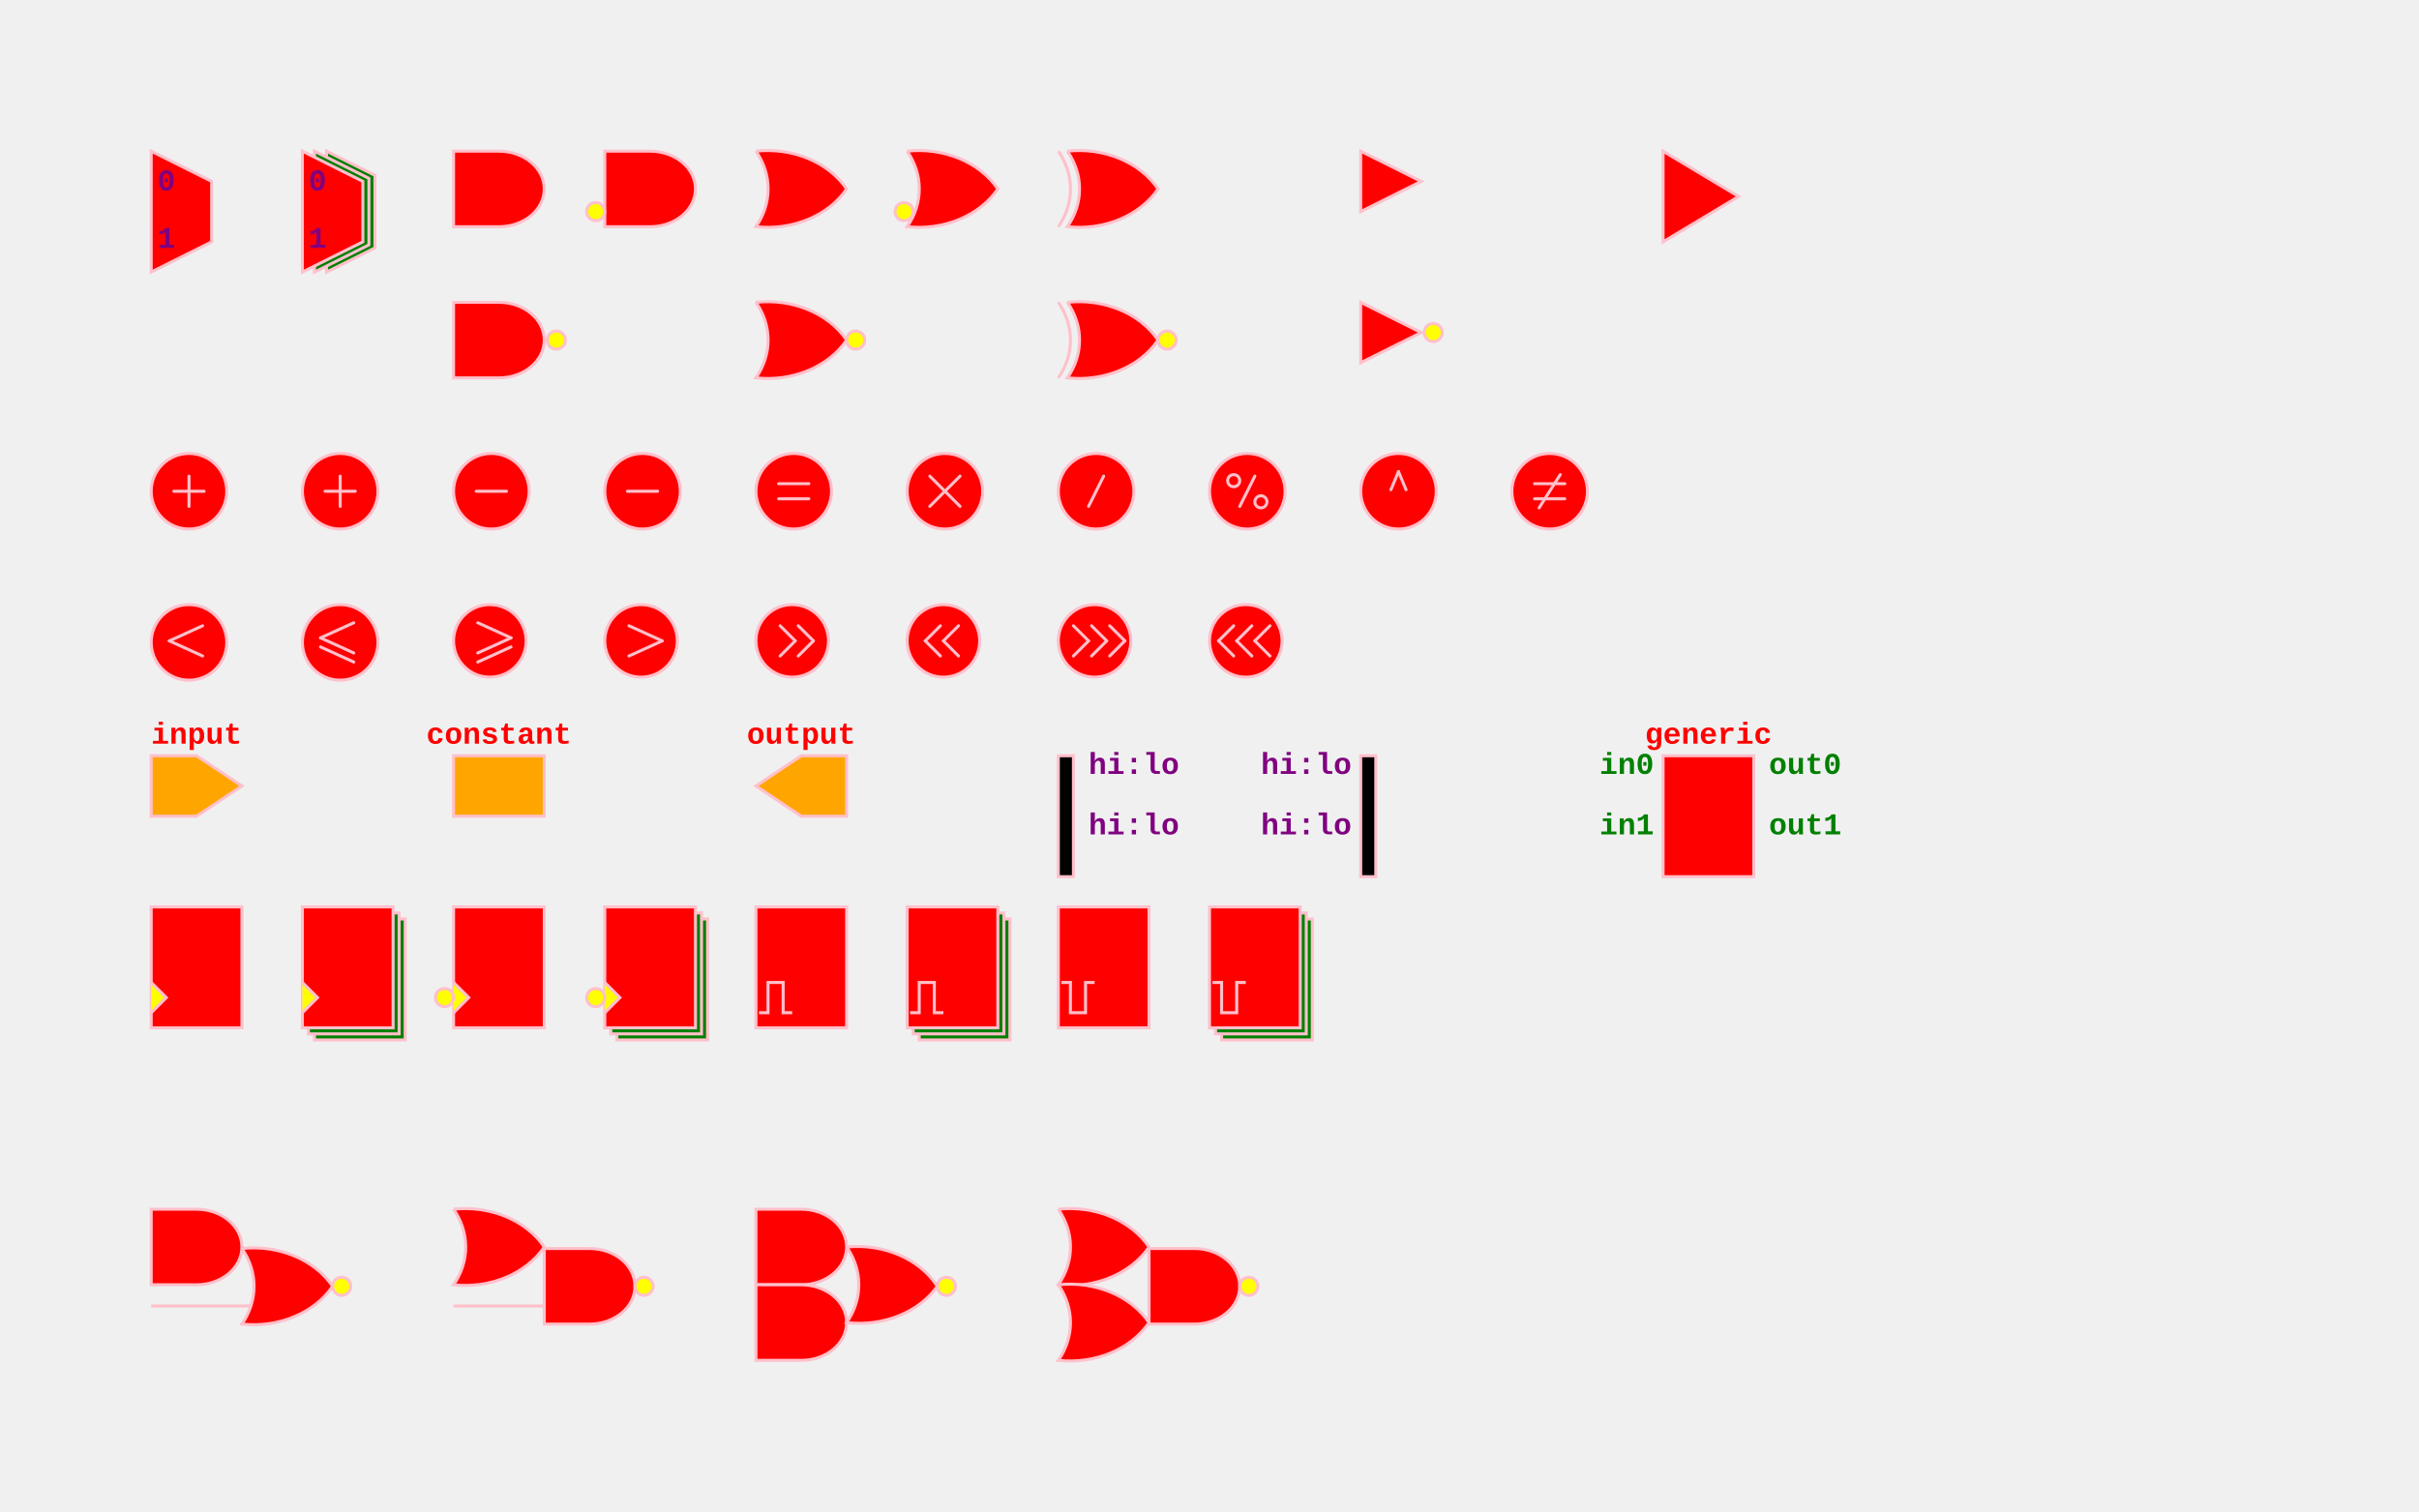
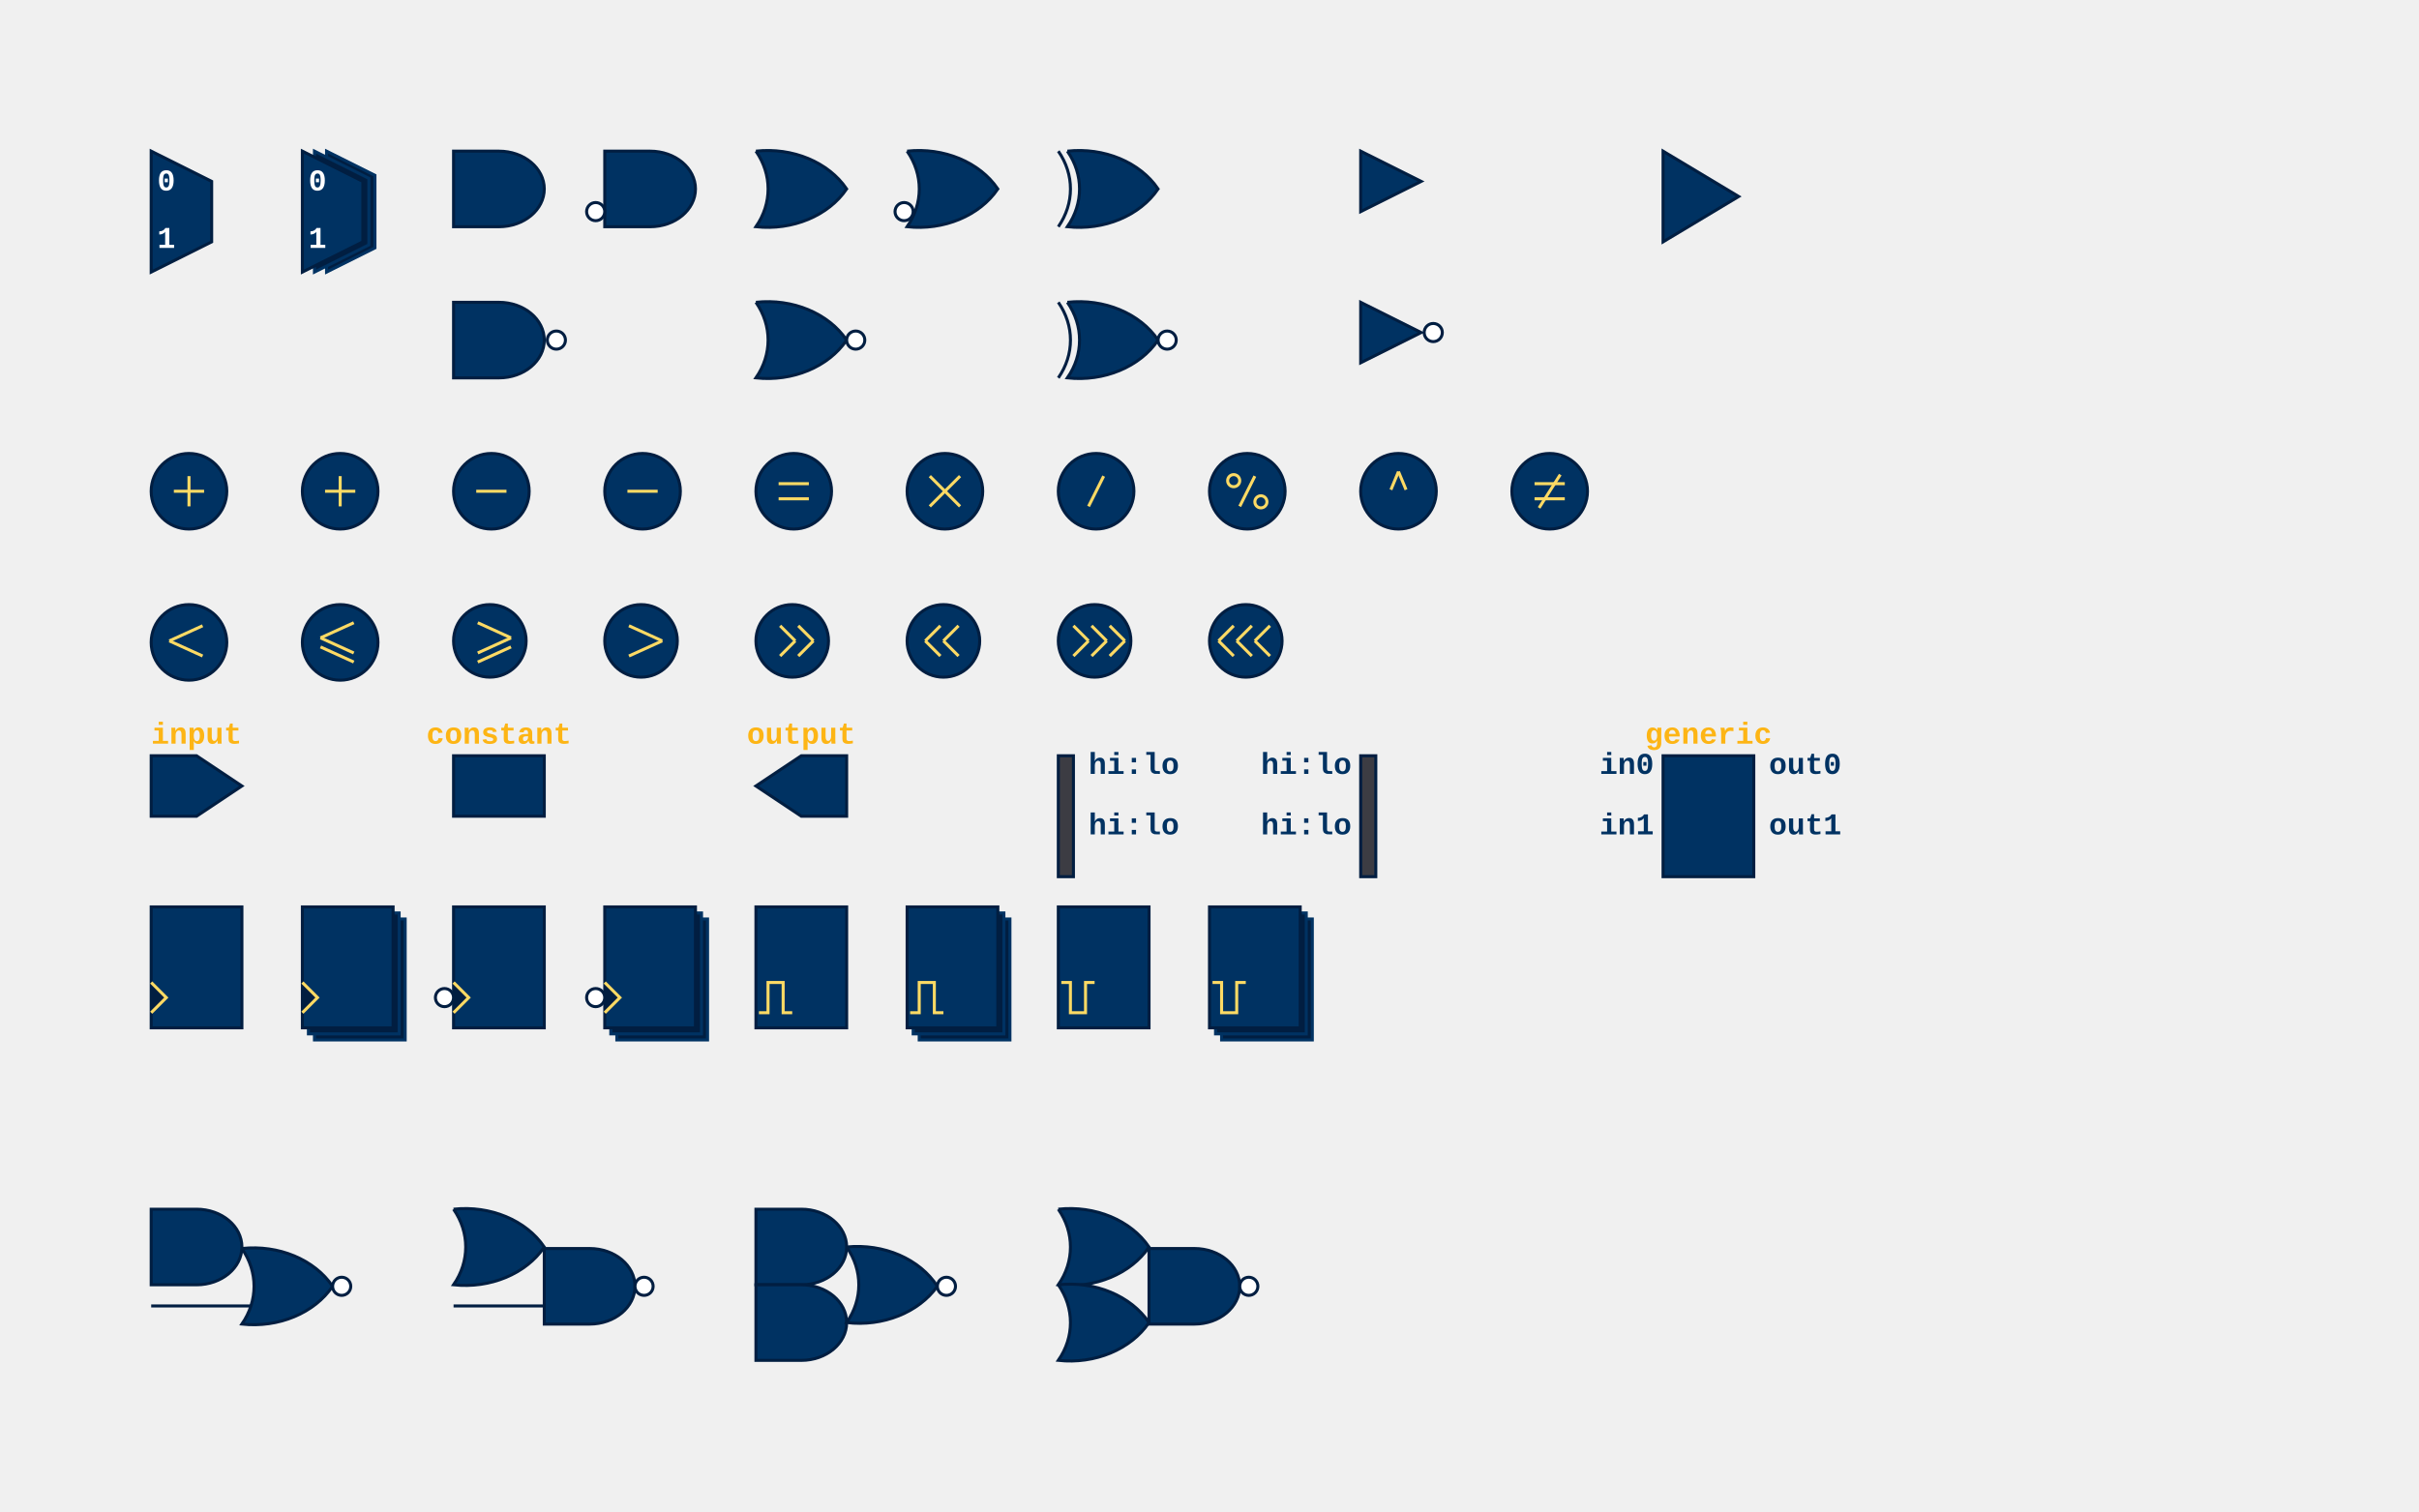
<svg xmlns="http://www.w3.org/2000/svg" xmlns:ns1="https://github.com/nturley/netlistsvg" width="800" height="500">
  <ns1:properties>
    <ns1:layoutEngine org.eclipse.elk.layered.spacing.nodeNodeBetweenLayers="35" org.eclipse.elk.spacing.nodeNode="35" org.eclipse.elk.layered.layering.strategy="LONGEST_PATH" />
    <ns1:low_priority_alias val="$dff" />
  </ns1:properties>
  <style>
- svg {
-   stroke:pink;
-   fill:none;
- }
- text {
-   fill:purple;
-   stroke:none;
-   font-size:10px;
-   font-weight: bold;
-   font-family: "Courier New", monospace;
- }
- .fill-1 {
-   fill: red;
- }
- .fill-2 {
-   fill: green;
- }
- .fill-3 {
-   fill: yellow;
- }
- .fill-4 {
-   fill: orange;
- }
- line 
- {
-     stroke-linecap: round;
- }
- .nodelabel {
-   text-anchor: middle;
- }
- .inputPortLabel {
-   text-anchor: end;
- }
- .splitjoinBody {
-   fill:#000;
- }
- </style>
+   svg {
+     stroke: #011e41;
+     fill: none;
+   }
+   text {
+     fill:#ffffff;
+     stroke:none;
+     font-size:10px;
+     font-weight: bold;
+     font-family: "Courier New", monospace;
+   }
+   .fill-1 { fill: #003262; }
+   .fill-2 { fill: #011e41; stroke: #003262; }
+   .fill-3 { fill: #ffffff; }
+   .fill-4 { fill: #003262; }
+   .fill-5 { fill: #011e41; stroke: #fdda64; }
+   .text-1 { fill: #fdb515; }
+   .text-2 { fill: #003262; }
+   .text-3 { stroke: #fdda64; }
+   .nodelabel { text-anchor: middle; }
+   .inputPortLabel { text-anchor: end; }
+   .splitjoinBody { fill: #3c3c43; }
+   </style>
  <g ns1:type="mux" transform="translate(50, 50)" ns1:width="20" ns1:height="40">
    <ns1:alias val="$pmux" />
    <ns1:alias val="$mux" />
    <ns1:alias val="$_MUX_" />
    <path d="M0,0 L20,10 L20,30 L0,40 Z" class="$cell_id fill-1" />
    <text x="5" y="32" class="nodelabel $cell_id" ns1:attribute="">1</text>
    <text x="5" y="13" class="nodelabel $cell_id" ns1:attribute="">0</text>
    <g ns1:x="0" ns1:y="10" ns1:pid="A" />
    <g ns1:x="0" ns1:y="30" ns1:pid="B" />
    <g ns1:x="10" ns1:y="35" ns1:pid="S" />
    <g ns1:x="20" ns1:y="20" ns1:pid="Y" />
  </g>
  <g ns1:type="mux-bus" transform="translate(100, 50)" ns1:width="24" ns1:height="40">
    <ns1:alias val="$pmux-bus" />
    <ns1:alias val="$mux-bus" />
    <ns1:alias val="$_MUX_-bus" />
    <path d="M8,2 L8,0 L24,8 L24,32 L8,40 L8,38" class="$cell_id fill-2" />
    <path d="M4,2 L4,0 L22,9 L22,31 L4,40 L4,38" class="$cell_id fill-2" />
    <path d="M0,0 L20,10 L20,30 L0,40 Z" class="$cell_id fill-1" />
    <text x="5" y="32" class="nodelabel $cell_id" ns1:attribute="">1</text>
    <text x="5" y="13" class="nodelabel $cell_id" ns1:attribute="">0</text>
    <g ns1:x="-1" ns1:y="10" ns1:pid="A" />
    <g ns1:x="-1" ns1:y="30" ns1:pid="B" />
    <g ns1:x="12" ns1:y="38" ns1:pid="S" />
    <g ns1:x="24.5" ns1:y="20" ns1:pid="Y" />
  </g>
  <g ns1:type="and" transform="translate(150,50)" ns1:width="30" ns1:height="25">
    <ns1:alias val="$and" />
    <ns1:alias val="$logic_and" />
    <ns1:alias val="$_AND_" />
    <ns1:alias val="$reduce_and" />
    <path d="M0,0 L0,25 L15,25 A15 12.5 0 0 0 15,0 Z" class="$cell_id fill-1" />
    <g ns1:x="0" ns1:y="5" ns1:pid="A" />
    <g ns1:x="0" ns1:y="20" ns1:pid="B" />
    <g ns1:x="30" ns1:y="12.5" ns1:pid="Y" />
  </g>
  <g ns1:type="nand" transform="translate(150,100)" ns1:width="30" ns1:height="25">
    <ns1:alias val="$nand" />
    <ns1:alias val="$logic_nand" />
    <ns1:alias val="$_NAND_" />
    <path d="M0,0 L0,25 L15,25 A15 12.5 0 0 0 15,0 Z" class="$cell_id fill-1" />
    <circle cx="34" cy="12.5" r="3" class="$cell_id fill-3" />
    <g ns1:x="0" ns1:y="5" ns1:pid="A" />
    <g ns1:x="0" ns1:y="20" ns1:pid="B" />
    <g ns1:x="36" ns1:y="12.5" ns1:pid="Y" />
  </g>
  <g ns1:type="andnot" transform="translate(200,50)" ns1:width="30" ns1:height="25">
    <ns1:alias val="$_ANDNOT_" />
    <path d="M0,0 L0,25 L15,25 A15 12.5 0 0 0 15,0 Z" class="$cell_id fill-1" />
    <circle cx="-3" cy="20" r="3" class="fill-3" />
    <g ns1:x="0" ns1:y="5" ns1:pid="A" />
    <g ns1:x="-6" ns1:y="20" ns1:pid="B" />
    <g ns1:x="30" ns1:y="12.5" ns1:pid="Y" />
  </g>
  <g ns1:type="or" transform="translate(250,50)" ns1:width="30" ns1:height="25">
    <ns1:alias val="$or" />
    <ns1:alias val="$logic_or" />
    <ns1:alias val="$_OR_" />
    <ns1:alias val="$reduce_or" />
    <ns1:alias val="$reduce_bool" />
    <path d="M0,0 A30 25 0 0 1 0,25 A30 25 0 0 0 30,12.5 A30 25 0 0 0 0,0" class="$cell_id fill-1" />
    <g ns1:x="2" ns1:y="5" ns1:pid="A" />
    <g ns1:x="2" ns1:y="20" ns1:pid="B" />
    <g ns1:x="30" ns1:y="12.5" ns1:pid="Y" />
  </g>
  <g ns1:type="reduce_nor" transform="translate(250, 100)" ns1:width="33" ns1:height="25">
    <ns1:alias val="$nor" />
    <ns1:alias val="$reduce_nor" />
    <ns1:alias val="$_NOR_" />
    <ns1:alias val="$_ORNOT_" />
    <path d="M0,0 A30 25 0 0 1 0,25 A30 25 0 0 0 30,12.5 A30 25 0 0 0 0,0" class="$cell_id fill-1" />
    <circle cx="33" cy="12.5" r="3" class="$cell_id fill-3" />
    <g ns1:x="2" ns1:y="5" ns1:pid="A" />
    <g ns1:x="2" ns1:y="20" ns1:pid="B" />
    <g ns1:x="36" ns1:y="12.5" ns1:pid="Y" />
  </g>
  <g ns1:type="ornot" transform="translate(300,50)" ns1:width="30" ns1:height="25">
    <ns1:alias val="$_ORNOT_" />
    <path d="M0,0 A30 25 0 0 1 0,25 A30 25 0 0 0 30,12.5 A30 25 0 0 0 0,0" class="$cell_id fill-1" />
    <circle cx="-1" cy="20" r="3" class="fill-3" />
    <g ns1:x="2" ns1:y="5" ns1:pid="A" />
    <g ns1:x="-4" ns1:y="20" ns1:pid="B" />
    <g ns1:x="30" ns1:y="12.5" ns1:pid="Y" />
  </g>
  <g ns1:type="reduce_xor" transform="translate(350, 50)" ns1:width="33" ns1:height="25">
    <ns1:alias val="$xor" />
    <ns1:alias val="$reduce_xor" />
    <ns1:alias val="$_XOR_" />
    <path d="M3,0 A30 25 0 0 1 3,25 A30 25 0 0 0 33,12.5 A30 25 0 0 0 3,0" class="$cell_id fill-1" />
    <path d="M0,0 A30 25 0 0 1 0,25" class="$cell_id" />
    <g ns1:x="2" ns1:y="5" ns1:pid="A" />
    <g ns1:x="2" ns1:y="20" ns1:pid="B" />
    <g ns1:x="33" ns1:y="12.5" ns1:pid="Y" />
  </g>
  <g ns1:type="reduce_nxor" transform="translate(350, 100)" ns1:width="33" ns1:height="25">
    <ns1:alias val="$xnor" />
    <ns1:alias val="$reduce_xnor" />
    <ns1:alias val="$_XNOR_" />
    <path d="M3,0 A30 25 0 0 1 3,25 A30 25 0 0 0 33,12.5 A30 25 0 0 0 3,0" class="$cell_id fill-1" />
    <path d="M0,0 A30 25 0 0 1 0,25" class="$cell_id" />
    <circle cx="36" cy="12.5" r="3" class="$cell_id fill-3" />
    <g ns1:x="2" ns1:y="5" ns1:pid="A" />
    <g ns1:x="2" ns1:y="20" ns1:pid="B" />
    <g ns1:x="38" ns1:y="12.5" ns1:pid="Y" />
  </g>
  <g ns1:type="tribuf" transform="translate(550, 50)" ns1:width="15" ns1:height="30">
    <ns1:alias val="$tribuf" />
    <ns1:alias val="$_TRIBUF_" />
    <ns1:alias val="tribuf-bus" />
    <ns1:alias val="$tribuf-bus" />
    <ns1:alias val="$_TRIBUF_-bus" />
    <path d="M0,0 L25,15 L0,30 Z" class="$cell_id fill-1" />
    <g ns1:x="0" ns1:y="15" ns1:pid="A" />
    <g ns1:x="11" ns1:y="6" ns1:pid="EN" />
    <g ns1:x="25" ns1:y="15" ns1:pid="Y" />
  </g>
  <g ns1:type="not" transform="translate(450,100)" ns1:width="30" ns1:height="20">
    <ns1:alias val="$_NOT_" />
    <ns1:alias val="$not" />
    <ns1:alias val="$logic_not" />
    <path d="M0,0 L0,20 L20,10 Z" class="$cell_id fill-1" />
    <circle cx="24" cy="10" r="3" class="$cell_id fill-3" />
    <g ns1:x="-1" ns1:y="10" ns1:pid="A" />
    <g ns1:x="27" ns1:y="10" ns1:pid="Y" />
  </g>
  <g ns1:type="buf" transform="translate(450,50)" ns1:width="30" ns1:height="20">
    <ns1:alias val="$_BUF_" />
    <path d="M0,0 L0,20 L20,10 Z" class="$cell_id fill-1" />
    <g ns1:x="0" ns1:y="10" ns1:pid="A" />
    <g ns1:x="20" ns1:y="10" ns1:pid="Y" />
  </g>
  <g ns1:type="add" transform="translate(50, 150)" ns1:width="25" ns1:height="25">
    <ns1:alias val="$add" />
    <circle r="12.5" cx="12.5" cy="12.5" class="$cell_id fill-1" />
-     <line x1="7.5" x2="17.5" y1="12.5" y2="12.5" class="$cell_id" />
-     <line x1="12.5" x2="12.5" y1="7.5" y2="17.5" class="$cell_id" />
+     <line x1="7.5" x2="17.5" y1="12.5" y2="12.5" class="$cell_id text-3" />
+     <line x1="12.5" x2="12.5" y1="7.5" y2="17.5" class="$cell_id text-3" />
    <g ns1:x="2" ns1:y="5" ns1:pid="A" />
    <g ns1:x="2" ns1:y="20" ns1:pid="B" />
    <g ns1:x="26" ns1:y="12.5" ns1:pid="Y" />
  </g>
  <g ns1:type="pos" transform="translate(100, 150)" ns1:width="25" ns1:height="25">
    <ns1:alias val="$pos" />
    <circle r="12.5" cx="12.5" cy="12.5" class="$cell_id fill-1" />
-     <line x1="7.5" x2="17.5" y1="12.5" y2="12.5" class="$cell_id" />
-     <line x1="12.5" x2="12.5" y1="7.5" y2="17.5" class="$cell_id" />
+     <line x1="7.5" x2="17.5" y1="12.5" y2="12.5" class="$cell_id text-3" />
+     <line x1="12.5" x2="12.5" y1="7.5" y2="17.5" class="$cell_id text-3" />
    <g ns1:x="-1" ns1:y="12.5" ns1:pid="A" />
    <g ns1:x="26" ns1:y="12.5" ns1:pid="Y" />
  </g>
  <g ns1:type="sub" transform="translate(150,150)" ns1:width="25" ns1:height="25">
    <ns1:alias val="$sub" />
    <circle r="12.5" cx="12.5" cy="12.5" class="$cell_id fill-1" />
-     <line x1="7.5" x2="17.5" y1="12.5" y2="12.5" class="$cell_id" />
+     <line x1="7.5" x2="17.5" y1="12.5" y2="12.5" class="$cell_id text-3" />
    <g ns1:x="2" ns1:y="5" ns1:pid="A" />
    <g ns1:x="2" ns1:y="20" ns1:pid="B" />
    <g ns1:x="25" ns1:y="12.5" ns1:pid="Y" />
  </g>
  <g ns1:type="neg" transform="translate(200,150)" ns1:width="25" ns1:height="25">
    <ns1:alias val="$neg" />
    <circle r="12.5" cx="12.5" cy="12.5" class="$cell_id fill-1" />
-     <line x1="7.5" x2="17.5" y1="12.5" y2="12.5" class="$cell_id" />
+     <line x1="7.5" x2="17.5" y1="12.5" y2="12.5" class="$cell_id text-3" />
    <g ns1:x="0" ns1:y="12.5" ns1:pid="A" />
    <g ns1:x="25" ns1:y="12.5" ns1:pid="Y" />
  </g>
  <g ns1:type="eq" transform="translate(250,150)" ns1:width="25" ns1:height="25">
    <ns1:alias val="$eq" />
    <ns1:alias val="$eqx" />
    <circle r="12.5" cx="12.5" cy="12.5" class="$cell_id fill-1" />
-     <line x1="7.5" x2="17.5" y1="10" y2="10" class="$cell_id" />
-     <line x1="7.5" x2="17.5" y1="15" y2="15" class="$cell_id" />
+     <line x1="7.5" x2="17.5" y1="10" y2="10" class="$cell_id text-3" />
+     <line x1="7.5" x2="17.5" y1="15" y2="15" class="$cell_id text-3" />
    <g ns1:x="2" ns1:y="5" ns1:pid="A" />
    <g ns1:x="2" ns1:y="20" ns1:pid="B" />
    <g ns1:x="25" ns1:y="12.5" ns1:pid="Y" />
  </g>
  <g ns1:type="mul" transform="translate(300, 150)" ns1:width="25" ns1:height="25">
    <ns1:alias val="$mul" />
    <circle r="12.5" cx="12.5" cy="12.5" class="$cell_id fill-1" />
-     <line x1="7.5" x2="17.5" y1="7.5" y2="17.5" class="$cell_id" />
-     <line x1="17.5" x2="7.5" y1="7.5" y2="17.5" class="$cell_id" />
+     <line x1="7.5" x2="17.5" y1="7.5" y2="17.5" class="$cell_id text-3" />
+     <line x1="17.5" x2="7.5" y1="7.5" y2="17.5" class="$cell_id text-3" />
    <g ns1:x="2" ns1:y="5" ns1:pid="A" />
    <g ns1:x="2" ns1:y="20" ns1:pid="B" />
    <g ns1:x="26" ns1:y="12.5" ns1:pid="Y" />
  </g>
  <g ns1:type="div" transform="translate(350, 150)" ns1:width="25" ns1:height="25">
    <ns1:alias val="$div" />
    <circle r="12.5" cx="12.5" cy="12.5" class="$cell_id fill-1" />
-     <line x1="15" x2="10" y1="7.5" y2="17.5" class="$cell_id" />
+     <line x1="15" x2="10" y1="7.5" y2="17.5" class="$cell_id text-3" />
    <g ns1:x="2" ns1:y="5" ns1:pid="A" />
    <g ns1:x="2" ns1:y="20" ns1:pid="B" />
    <g ns1:x="26" ns1:y="12.5" ns1:pid="Y" />
  </g>
  <g ns1:type="mod" transform="translate(400, 150)" ns1:width="25" ns1:height="25">
    <ns1:alias val="$mod" />
    <circle r="12.5" cx="12.5" cy="12.5" class="$cell_id fill-1" />
-     <line x1="15" x2="10" y1="7.5" y2="17.5" class="$cell_id" />
-     <circle r="2" cx="8" cy="9" class="$cell_id" />
-     <circle r="2" cx="17" cy="16" class="$cell_id" />
+     <line x1="15" x2="10" y1="7.5" y2="17.5" class="$cell_id text-3" />
+     <circle r="2" cx="8" cy="9" class="$cell_id text-3" />
+     <circle r="2" cx="17" cy="16" class="$cell_id text-3" />
    <g ns1:x="2" ns1:y="5" ns1:pid="A" />
    <g ns1:x="2" ns1:y="20" ns1:pid="B" />
    <g ns1:x="26" ns1:y="12.5" ns1:pid="Y" />
  </g>
  <g ns1:type="pow" transform="translate(450, 150)" ns1:width="25" ns1:height="25">
    <ns1:alias val="$pow" />
    <circle r="12.5" cx="12.5" cy="12.5" class="$cell_id fill-1" />
-     <line x1="10" x2="12.5" y1="12" y2="6" class="$cell_id" />
-     <line x1="15" x2="12.5" y1="12" y2="6" class="$cell_id" />
+     <line x1="10" x2="12.5" y1="12" y2="6" class="$cell_id text-3" />
+     <line x1="15" x2="12.5" y1="12" y2="6" class="$cell_id text-3" />
    <g ns1:x="2" ns1:y="5" ns1:pid="A" />
    <g ns1:x="2" ns1:y="20" ns1:pid="B" />
    <g ns1:x="26" ns1:y="12.5" ns1:pid="Y" />
  </g>
  <g ns1:type="ne" transform="translate(500,150)" ns1:width="25" ns1:height="25">
    <ns1:alias val="$ne" />
    <ns1:alias val="$nex" />
    <circle r="12.5" cx="12.5" cy="12.5" class="$cell_id fill-1" />
-     <line x1="7.5" x2="17.5" y1="10" y2="10" class="$cell_id" />
-     <line x1="7.5" x2="17.5" y1="15" y2="15" class="$cell_id" />
-     <line x1="9" x2="16" y1="18" y2="7" class="$cell_id" />
+     <line x1="7.5" x2="17.5" y1="10" y2="10" class="$cell_id text-3" />
+     <line x1="7.5" x2="17.5" y1="15" y2="15" class="$cell_id text-3" />
+     <line x1="9" x2="16" y1="18" y2="7" class="$cell_id text-3" />
    <g ns1:x="2" ns1:y="5" ns1:pid="A" />
    <g ns1:x="2" ns1:y="20" ns1:pid="B" />
    <g ns1:x="25" ns1:y="12.5" ns1:pid="Y" />
  </g>
  <g ns1:type="lt" transform="translate(50,200)" ns1:width="25" ns1:height="25">
    <ns1:alias val="$lt" />
    <circle r="12.5" cx="12.5" cy="12.5" class="$cell_id fill-1" />
-     <line x1="6" x2="17" y1="12" y2="7" class="$cell_id" />
-     <line x1="6" x2="17" y1="12" y2="17" class="$cell_id" />
+     <line x1="6" x2="17" y1="12" y2="7" class="$cell_id text-3" />
+     <line x1="6" x2="17" y1="12" y2="17" class="$cell_id text-3" />
    <g ns1:x="2" ns1:y="5" ns1:pid="A" />
    <g ns1:x="2" ns1:y="20" ns1:pid="B" />
    <g ns1:x="25" ns1:y="12.5" ns1:pid="Y" />
  </g>
  <g ns1:type="le" transform="translate(100,200)" ns1:width="25" ns1:height="25">
    <ns1:alias val="$le" />
    <circle r="12.5" cx="12.5" cy="12.5" class="$cell_id fill-1" />
-     <line x1="6" x2="17" y1="11" y2="6" class="$cell_id" />
-     <line x1="6" x2="17" y1="11" y2="16" class="$cell_id" />
-     <line x1="6" x2="17" y1="14" y2="19" class="$cell_id" />
+     <line x1="6" x2="17" y1="11" y2="6" class="$cell_id text-3" />
+     <line x1="6" x2="17" y1="11" y2="16" class="$cell_id text-3" />
+     <line x1="6" x2="17" y1="14" y2="19" class="$cell_id text-3" />
    <g ns1:x="2" ns1:y="5" ns1:pid="A" />
    <g ns1:x="2" ns1:y="20" ns1:pid="B" />
    <g ns1:x="25" ns1:y="12.5" ns1:pid="Y" />
  </g>
  <g ns1:type="ge" transform="translate(150,200)" ns1:width="25" ns1:height="25">
    <ns1:alias val="$ge" />
    <circle r="12" cx="12" cy="12" class="$cell_id fill-1" />
-     <line x1="8" x2="19" y1="6" y2="11" class="$cell_id" />
-     <line x1="8" x2="19" y1="16" y2="11" class="$cell_id" />
-     <line x1="8" x2="19" y1="19" y2="14" class="$cell_id" />
+     <line x1="8" x2="19" y1="6" y2="11" class="$cell_id text-3" />
+     <line x1="8" x2="19" y1="16" y2="11" class="$cell_id text-3" />
+     <line x1="8" x2="19" y1="19" y2="14" class="$cell_id text-3" />
    <g ns1:x="2" ns1:y="5" ns1:pid="A" />
    <g ns1:x="2" ns1:y="20" ns1:pid="B" />
    <g ns1:x="25" ns1:y="12.5" ns1:pid="Y" />
  </g>
  <g ns1:type="gt" transform="translate(200,200)" ns1:width="25" ns1:height="25">
    <ns1:alias val="$gt" />
    <circle r="12" cx="12" cy="12" class="$cell_id fill-1" />
-     <line x1="8" x2="19" y1="7" y2="12" class="$cell_id" />
-     <line x1="8" x2="19" y1="17" y2="12" class="$cell_id" />
+     <line x1="8" x2="19" y1="7" y2="12" class="$cell_id text-3" />
+     <line x1="8" x2="19" y1="17" y2="12" class="$cell_id text-3" />
    <g ns1:x="2" ns1:y="5" ns1:pid="A" />
    <g ns1:x="2" ns1:y="20" ns1:pid="B" />
    <g ns1:x="25" ns1:y="12.5" ns1:pid="Y" />
  </g>
  <g ns1:type="shr" transform="translate(250,200)" ns1:width="25" ns1:height="25">
    <ns1:alias val="$shr" />
    <circle r="12" cx="12" cy="12" class="$cell_id fill-1" />
-     <line x1="8" x2="13" y1="7" y2="12" class="$cell_id" />
-     <line x1="8" x2="13" y1="17" y2="12" class="$cell_id" />
-     <line x1="14" x2="19" y1="7" y2="12" class="$cell_id" />
-     <line x1="14" x2="19" y1="17" y2="12" class="$cell_id" />
+     <line x1="8" x2="13" y1="7" y2="12" class="$cell_id text-3" />
+     <line x1="8" x2="13" y1="17" y2="12" class="$cell_id text-3" />
+     <line x1="14" x2="19" y1="7" y2="12" class="$cell_id text-3" />
+     <line x1="14" x2="19" y1="17" y2="12" class="$cell_id text-3" />
    <g ns1:x="2" ns1:y="5" ns1:pid="A" />
    <g ns1:x="2" ns1:y="20" ns1:pid="B" />
    <g ns1:x="25" ns1:y="12.5" ns1:pid="Y" />
  </g>
  <g ns1:type="shl" transform="translate(300,200)" ns1:width="25" ns1:height="25">
    <ns1:alias val="$shl" />
    <circle r="12" cx="12" cy="12" class="$cell_id fill-1" />
-     <line x1="6" x2="11" y1="12" y2="7" class="$cell_id" />
-     <line x1="6" x2="11" y1="12" y2="17" class="$cell_id" />
-     <line x1="12" x2="17" y1="12" y2="7" class="$cell_id" />
-     <line x1="12" x2="17" y1="12" y2="17" class="$cell_id" />
+     <line x1="6" x2="11" y1="12" y2="7" class="$cell_id text-3" />
+     <line x1="6" x2="11" y1="12" y2="17" class="$cell_id text-3" />
+     <line x1="12" x2="17" y1="12" y2="7" class="$cell_id text-3" />
+     <line x1="12" x2="17" y1="12" y2="17" class="$cell_id text-3" />
    <g ns1:x="2" ns1:y="5" ns1:pid="A" />
    <g ns1:x="2" ns1:y="20" ns1:pid="B" />
    <g ns1:x="25" ns1:y="12.5" ns1:pid="Y" />
  </g>
  <g ns1:type="sshr" transform="translate(350,200)" ns1:width="25" ns1:height="25">
    <ns1:alias val="$sshr" />
    <circle r="12" cx="12" cy="12" class="$cell_id fill-1" />
-     <line x1="5" x2="10" y1="7" y2="12" class="$cell_id" />
-     <line x1="5" x2="10" y1="17" y2="12" class="$cell_id" />
-     <line x1="11" x2="16" y1="7" y2="12" class="$cell_id" />
-     <line x1="11" x2="16" y1="17" y2="12" class="$cell_id" />
-     <line x1="17" x2="22" y1="7" y2="12" class="$cell_id" />
-     <line x1="17" x2="22" y1="17" y2="12" class="$cell_id" />
+     <line x1="5" x2="10" y1="7" y2="12" class="$cell_id text-3" />
+     <line x1="5" x2="10" y1="17" y2="12" class="$cell_id text-3" />
+     <line x1="11" x2="16" y1="7" y2="12" class="$cell_id text-3" />
+     <line x1="11" x2="16" y1="17" y2="12" class="$cell_id text-3" />
+     <line x1="17" x2="22" y1="7" y2="12" class="$cell_id text-3" />
+     <line x1="17" x2="22" y1="17" y2="12" class="$cell_id text-3" />
    <g ns1:x="2" ns1:y="5" ns1:pid="A" />
    <g ns1:x="2" ns1:y="20" ns1:pid="B" />
    <g ns1:x="25" ns1:y="12.5" ns1:pid="Y" />
  </g>
  <g ns1:type="sshl" transform="translate(400,200)" ns1:width="25" ns1:height="25">
    <ns1:alias val="$sshl" />
    <circle r="12" cx="12" cy="12" class="$cell_id fill-1" />
-     <line x1="3" x2="8" y1="12" y2="7" class="$cell_id" />
-     <line x1="3" x2="8" y1="12" y2="17" class="$cell_id" />
-     <line x1="9" x2="14" y1="12" y2="7" class="$cell_id" />
-     <line x1="9" x2="14" y1="12" y2="17" class="$cell_id" />
-     <line x1="15" x2="20" y1="12" y2="7" class="$cell_id" />
-     <line x1="15" x2="20" y1="12" y2="17" class="$cell_id" />
+     <line x1="3" x2="8" y1="12" y2="7" class="$cell_id text-3" />
+     <line x1="3" x2="8" y1="12" y2="17" class="$cell_id text-3" />
+     <line x1="9" x2="14" y1="12" y2="7" class="$cell_id text-3" />
+     <line x1="9" x2="14" y1="12" y2="17" class="$cell_id text-3" />
+     <line x1="15" x2="20" y1="12" y2="7" class="$cell_id text-3" />
+     <line x1="15" x2="20" y1="12" y2="17" class="$cell_id text-3" />
    <g ns1:x="2" ns1:y="5" ns1:pid="A" />
    <g ns1:x="2" ns1:y="20" ns1:pid="B" />
    <g ns1:x="25" ns1:y="12.5" ns1:pid="Y" />
  </g>
  <g ns1:type="inputExt" transform="translate(50,250)" ns1:width="30" ns1:height="20">
-     <text x="15" y="-4" class="nodelabel fill-1 $cell_id" ns1:attribute="ref">input</text>
+     <text x="15" y="-4" class="nodelabel text-1 $cell_id" ns1:attribute="ref">input</text>
    <ns1:alias val="$_inputExt_" />
    <path d="M0,0 L0,20 L15,20 L30,10 L15,0 Z" class="$cell_id fill-4" />
    <g ns1:x="30" ns1:y="10" ns1:pid="Y" />
  </g>
  <g ns1:type="constant" transform="translate(150,250)" ns1:width="30" ns1:height="20">
-     <text x="15" y="-4" class="nodelabel fill-1 $cell_id" ns1:attribute="ref">constant</text>
+     <text x="15" y="-4" class="nodelabel text-1 $cell_id" ns1:attribute="ref">constant</text>
    <ns1:alias val="$_constant_" />
    <rect width="30" height="20" class="$cell_id fill-4" />
    <g ns1:x="31" ns1:y="10" ns1:pid="Y" />
  </g>
  <g ns1:type="outputExt" transform="translate(250,250)" ns1:width="30" ns1:height="20">
-     <text x="15" y="-4" class="nodelabel fill-1 $cell_id" ns1:attribute="ref">output</text>
+     <text x="15" y="-4" class="nodelabel text-1 $cell_id" ns1:attribute="ref">output</text>
    <ns1:alias val="$_outputExt_" />
    <path d="M30,0 L30,20 L15,20 L0,10 L15,0 Z" class="$cell_id fill-4" />
    <g ns1:x="0" ns1:y="10" ns1:pid="A" />
  </g>
  <g ns1:type="split" transform="translate(350,250)" ns1:width="5" ns1:height="40">
    <rect width="5" height="40" class="splitjoinBody" ns1:generic="body" />
    <ns1:alias val="$_split_" />
    <g ns1:x="0" ns1:y="20" ns1:pid="in" />
    <g transform="translate(5, 10)" ns1:x="4" ns1:y="10" ns1:pid="out0">
-       <text x="5" y="-4">hi:lo</text>
+       <text x="5" y="-4" class="text-2">hi:lo</text>
    </g>
    <g transform="translate(5, 30)" ns1:x="4" ns1:y="30" ns1:pid="out1">
-       <text x="5" y="-4">hi:lo</text>
+       <text x="5" y="-4" class="text-2">hi:lo</text>
    </g>
  </g>
  <g ns1:type="join" transform="translate(450,250)" ns1:width="4" ns1:height="40">
    <rect width="5" height="40" class="splitjoinBody" ns1:generic="body" />
    <ns1:alias val="$_join_" />
    <g ns1:x="5" ns1:y="20" ns1:pid="out" />
    <g transform="translate(0, 10)" ns1:x="0" ns1:y="10" ns1:pid="in0">
-       <text x="-3" y="-4" class="inputPortLabel">hi:lo</text>
+       <text x="-3" y="-4" class="inputPortLabel text-2">hi:lo</text>
    </g>
    <g transform="translate(0, 30)" ns1:x="0" ns1:y="30" ns1:pid="in1">
-       <text x="-3" y="-4" class="inputPortLabel">hi:lo</text>
+       <text x="-3" y="-4" class="inputPortLabel text-2">hi:lo</text>
    </g>
  </g>
  <g ns1:type="dff" transform="translate(50,300)" ns1:width="30" ns1:height="40">
    <ns1:alias val="$dff" />
    <ns1:alias val="$_DFF_" />
    <ns1:alias val="$_DFF_P_" />
    <ns1:alias val="$adff" />
    <ns1:alias val="$_DFF_" />
    <ns1:alias val="$_DFF_P_" />
    <ns1:alias val="$sdff" />
    <ns1:alias val="$_DFF_" />
    <ns1:alias val="$_DFF_P_" />
    <rect width="30" height="40" x="0" y="0" class="$cell_id fill-1" />
-     <path d="M0,35 L5,30 L0,25" class="$cell_id fill-3" />
+     <path d="M0,35 L5,30 L0,25" class="$cell_id fill-5" />
    <g ns1:x="31" ns1:y="10" ns1:pid="Q" />
    <g ns1:x="-1" ns1:y="30" ns1:pid="CLK" />
    <g ns1:x="-1" ns1:y="30" ns1:pid="C" />
    <g ns1:x="-1" ns1:y="10" ns1:pid="D" />
    <g ns1:x="15" ns1:y="40" ns1:pid="ARST" />
    <g ns1:x="15" ns1:y="40" ns1:pid="SRST" />
  </g>
  <g ns1:type="dff-bus" transform="translate(100,300)" ns1:width="34" ns1:height="44">
    <ns1:alias val="$dff-bus" />
    <ns1:alias val="$_DFF_-bus" />
    <ns1:alias val="$_DFF_P_-bus" />
    <ns1:alias val="adff-bus" />
    <ns1:alias val="$adff-bus" />
    <ns1:alias val="$_DFF_-bus" />
    <ns1:alias val="$_DFF_P_-bus" />
    <ns1:alias val="sdff-bus" />
    <ns1:alias val="$sdff-bus" />
    <ns1:alias val="$_DFF_-bus" />
    <ns1:alias val="$_DFF_P_-bus" />
    <path d="M32,4 L34,4 L34,44 L4,44 L4,42" class="$cell_id fill-2" />
    <path d="M30,2 L32,2 L32,42 L2,42 L2,40" class="$cell_id fill-2" />
    <rect width="30" height="40" x="0" y="0" class="$cell_id fill-1" />
-     <path d="M0,35 L5,30 L0,25" class="$cell_id fill-3" />
+     <path d="M0,35 L5,30 L0,25" class="$cell_id fill-5" />
    <g ns1:x="35" ns1:y="10" ns1:pid="Q" />
    <g ns1:x="-1" ns1:y="30" ns1:pid="CLK" />
    <g ns1:x="-1" ns1:y="30" ns1:pid="C" />
    <g ns1:x="-1" ns1:y="10" ns1:pid="D" />
    <g ns1:x="17" ns1:y="44" ns1:pid="ARST" />
    <g ns1:x="17" ns1:y="44" ns1:pid="SRST" />
  </g>
  <g ns1:type="dffn" transform="translate(150,300)" ns1:width="30" ns1:height="40">
    <ns1:alias val="$dffn" />
    <ns1:alias val="$_DFF_N_" />
    <rect width="30" height="40" x="0" y="0" class="$cell_id fill-1" />
-     <path d="M0,35 L5,30 L0,25" class="$cell_id fill-3" />
+     <path d="M0,35 L5,30 L0,25" class="$cell_id fill-5" />
    <circle cx="-3" cy="30" r="3" class="$cell_id fill-3" />
    <g ns1:x="30" ns1:y="10" ns1:pid="Q" />
    <g ns1:x="-6" ns1:y="30" ns1:pid="CLK" />
    <g ns1:x="-6" ns1:y="30" ns1:pid="C" />
    <g ns1:x="0" ns1:y="10" ns1:pid="D" />
  </g>
  <g ns1:type="dffn-bus" transform="translate(200,300)" ns1:width="30" ns1:height="40">
    <ns1:alias val="$dffn-bus" />
    <ns1:alias val="$_DFF_N_-bus" />
    <path d="M32,4 L34,4 L34,44 L4,44 L4,42" class="$cell_id fill-2" />
    <path d="M30,2 L32,2 L32,42 L2,42 L2,40" class="$cell_id fill-2" />
    <rect width="30" height="40" x="0" y="0" class="$cell_id fill-1" />
-     <path d="M0,35 L5,30 L0,25" class="$cell_id fill-3" />
+     <path d="M0,35 L5,30 L0,25" class="$cell_id fill-5" />
    <circle cx="-3" cy="30" r="3" class="$cell_id fill-3" />
    <g ns1:x="35" ns1:y="10" ns1:pid="Q" />
    <g ns1:x="-6" ns1:y="30" ns1:pid="CLK" />
    <g ns1:x="-6" ns1:y="30" ns1:pid="C" />
    <g ns1:x="0" ns1:y="10" ns1:pid="D" />
  </g>
  <g ns1:type="dlatch" transform="translate(250,300)" ns1:width="30" ns1:height="40">
    <ns1:alias val="$dlatch" />
    <ns1:alias val="$_DLATCH_" />
    <ns1:alias val="adlatch" />
    <ns1:alias val="$adlatch" />
    <rect width="30" height="40" x="0" y="0" class="$cell_id fill-1" />
-     <path d="M 1,35 H 4 V 25 h 5 v 10 h 3" class="$cell_id" />
+     <path d="M 1,35 H 4 V 25 h 5 v 10 h 3" class="$cell_id text-3" />
    <g ns1:x="30" ns1:y="10" ns1:pid="Q" />
    <g ns1:x="0" ns1:y="10" ns1:pid="D" />
    <g ns1:x="-1" ns1:y="30" ns1:pid="EN" />
    <g ns1:x="15" ns1:y="40" ns1:pid="ARST" />
  </g>
  <g ns1:type="dlatch-bus" transform="translate(300,300)" ns1:width="30" ns1:height="40">
    <ns1:alias val="$dlatch-bus" />
    <ns1:alias val="$_DLATCH_-bus" />
    <ns1:alias val="adlatch-bus" />
    <ns1:alias val="$adlatch-bus" />
    <path d="M32,4 L34,4 L34,44 L4,44 L4,42" class="$cell_id fill-2" />
    <path d="M30,2 L32,2 L32,42 L2,42 L2,40" class="$cell_id fill-2" />
    <rect width="30" height="40" x="0" y="0" class="$cell_id fill-1" />
-     <path d="M 1,35 H 4 V 25 h 5 v 10 h 3" class="$cell_id fill-1" />
+     <path d="M 1,35 H 4 V 25 h 5 v 10 h 3" class="$cell_id text-3" />
    <g ns1:x="35" ns1:y="10" ns1:pid="Q" />
    <g ns1:x="0" ns1:y="10" ns1:pid="D" />
    <g ns1:x="-1" ns1:y="30" ns1:pid="EN" />
    <g ns1:x="17" ns1:y="44" ns1:pid="ARST" />
  </g>
  <g ns1:type="dlatchn" transform="translate(350,300)" ns1:width="30" ns1:height="40">
    <ns1:alias val="$dlatchn" />
    <ns1:alias val="$_DLATCH_N_" />
    <rect width="30" height="40" x="0" y="0" class="$cell_id fill-1" />
-     <path d="M 1,25 H 4 V 35 H 9 V 25 h 3" class="$cell_id" />
+     <path d="M 1,25 H 4 V 35 H 9 V 25 h 3" class="$cell_id text-3" />
    <g ns1:x="30" ns1:y="10" ns1:pid="Q" />
    <g ns1:x="0" ns1:y="10" ns1:pid="D" />
    <g ns1:x="-1" ns1:y="30" ns1:pid="EN" />
  </g>
  <g ns1:type="dlatchn-bus" transform="translate(400,300)" ns1:width="30" ns1:height="40">
    <ns1:alias val="$dlatchn-bus" />
    <ns1:alias val="$_DLATCH_N_-bus" />
    <path d="M32,4 L34,4 L34,44 L4,44 L4,42" class="$cell_id fill-2" />
    <path d="M30,2 L32,2 L32,42 L2,42 L2,40" class="$cell_id fill-2" />
    <rect width="30" height="40" x="0" y="0" class="$cell_id fill-1" />
-     <path d="M 1,25 H 4 V 35 H 9 V 25 h 3" class="$cell_id" />
+     <path d="M 1,25 H 4 V 35 H 9 V 25 h 3" class="$cell_id text-3" />
    <g ns1:x="35" ns1:y="10" ns1:pid="Q" />
    <g ns1:x="0" ns1:y="10" ns1:pid="D" />
    <g ns1:x="-1" ns1:y="30" ns1:pid="EN" />
  </g>
  <g ns1:type="_AOI3_" transform="translate(50, 400)" ns1:width="66" ns1:height="40">
    <ns1:alias val="$_AOI3_" />
    <path d="M0,0 L0,25 L15,25 A15 12.5 0 0 0 15,0 Z" class="$cell_id fill-1" />
    <path d="M30,13 A30 25 0 0 1 30,38 A30 25 0 0 0 60,25.5 A30 25 0 0 0 30,13" class="$cell_id fill-1" />
    <circle cx="63" cy="25.5" r="3" class="$cell_id fill-3" />
    <path d="M0,32 L33,32" />
    <g ns1:x="0" ns1:y="5" ns1:pid="A" />
    <g ns1:x="0" ns1:y="20" ns1:pid="B" />
    <g ns1:x="0" ns1:y="32" ns1:pid="C" />
    <g ns1:x="66" ns1:y="25.5" ns1:pid="Y" />
  </g>
  <g ns1:type="_OAI3_" transform="translate(150, 400)" ns1:width="66" ns1:height="40">
    <ns1:alias val="$_OAI3_" />
    <path d="M30,13 L30,38 L45,38 A15 12.5 0 0 0 45,13 Z" class="$cell_id fill-1" />
    <path d="M0,0 A30 25 0 0 1 0,25 A30 25 0 0 0 30,12.5 A30 25 0 0 0 0,0" class="$cell_id fill-1" />
    <circle cx="63" cy="25.5" r="3" class="$cell_id fill-3" />
    <path d="M0,32 L30,32" />
    <g ns1:x="2" ns1:y="5" ns1:pid="A" />
    <g ns1:x="2" ns1:y="20" ns1:pid="B" />
    <g ns1:x="0" ns1:y="32" ns1:pid="C" />
    <g ns1:x="66" ns1:y="25.5" ns1:pid="Y" />
  </g>
  <g ns1:type="_AOI4_" transform="translate(250, 400)" ns1:width="66" ns1:height="40">
    <ns1:alias val="$_AOI4_" />
    <path d="M0,0 L0,25 L15,25 A15 12.5 0 0 0 15,0 Z" class="$cell_id fill-1" />
    <path d="M0,25 L0,50 L15,50 A15 12.5 0 0 0 15,25 Z" class="$cell_id fill-1" />
    <path d="M30,12.5 A30 25 0 0 1 30,37.5 A30 25 0 0 0 60,25.5 A30 25 0 0 0 30,12.5" class="$cell_id fill-1" />
    <circle cx="63" cy="25.5" r="3" class="$cell_id fill-3" />
    <g ns1:x="0" ns1:y="5" ns1:pid="A" />
    <g ns1:x="0" ns1:y="20" ns1:pid="B" />
    <g ns1:x="0" ns1:y="30" ns1:pid="C" />
    <g ns1:x="0" ns1:y="45" ns1:pid="D" />
    <g ns1:x="66" ns1:y="25.5" ns1:pid="Y" />
  </g>
  <g ns1:type="_OAI4_" transform="translate(350, 400)" ns1:width="66" ns1:height="40">
    <ns1:alias val="$_OAI4_" />
    <path d="M30,13 L30,38 L45,38 A15 12.5 0 0 0 45,13 Z" class="$cell_id fill-1" />
    <path d="M0,0 A30 25 0 0 1 0,25 A30 25 0 0 0 30,12.5 A30 25 0 0 0 0,0" class="$cell_id fill-1" />
    <path d="M0,25 A30 25 0 0 1 0,50 A30 25 0 0 0 30,37.5 A30 25 0 0 0 0,25" class="$cell_id fill-1" />
    <circle cx="63" cy="25.5" r="3" class="$cell_id fill-3" />
    <g ns1:x="2" ns1:y="5" ns1:pid="A" />
    <g ns1:x="2" ns1:y="20" ns1:pid="B" />
    <g ns1:x="2" ns1:y="30" ns1:pid="C" />
    <g ns1:x="2" ns1:y="45" ns1:pid="D" />
    <g ns1:x="66" ns1:y="25.5" ns1:pid="Y" />
  </g>
  <g ns1:type="generic" transform="translate(550,250)" ns1:width="30" ns1:height="40">
-     <text x="15" y="-4" class="nodelabel fill-1 $cell_id" ns1:attribute="ref">generic</text>
+     <text x="15" y="-4" class="nodelabel text-1 $cell_id" ns1:attribute="ref">generic</text>
    <rect width="30" height="40" ns1:generic="body" class="$cell_id fill-1" />
    <g transform="translate(30, 10)" ns1:x="30" ns1:y="10" ns1:pid="out0">
-       <text x="5" y="-4" class="$cell_id fill-2">out0</text>
+       <text x="5" y="-4" class="$cell_id text-2">out0</text>
    </g>
    <g transform="translate(30, 30)" ns1:x="30" ns1:y="30" ns1:pid="out1">
-       <text x="5" y="-4" class="$cell_id fill-2">out1</text>
+       <text x="5" y="-4" class="$cell_id text-2">out1</text>
    </g>
    <g transform="translate(0, 10)" ns1:x="0" ns1:y="10" ns1:pid="in0">
-       <text x="-3" y="-4" class="inputPortLabel fill-2 $cell_id">in0</text>
+       <text x="-3" y="-4" class="inputPortLabel text-2 $cell_id">in0</text>
    </g>
    <g transform="translate(0, 30)" ns1:x="0" ns1:y="30" ns1:pid="in1">
-       <text x="-3" y="-4" class="inputPortLabel fill-2 $cell_id">in1</text>
+       <text x="-3" y="-4" class="inputPortLabel text-2 $cell_id">in1</text>
    </g>
  </g>
</svg>
